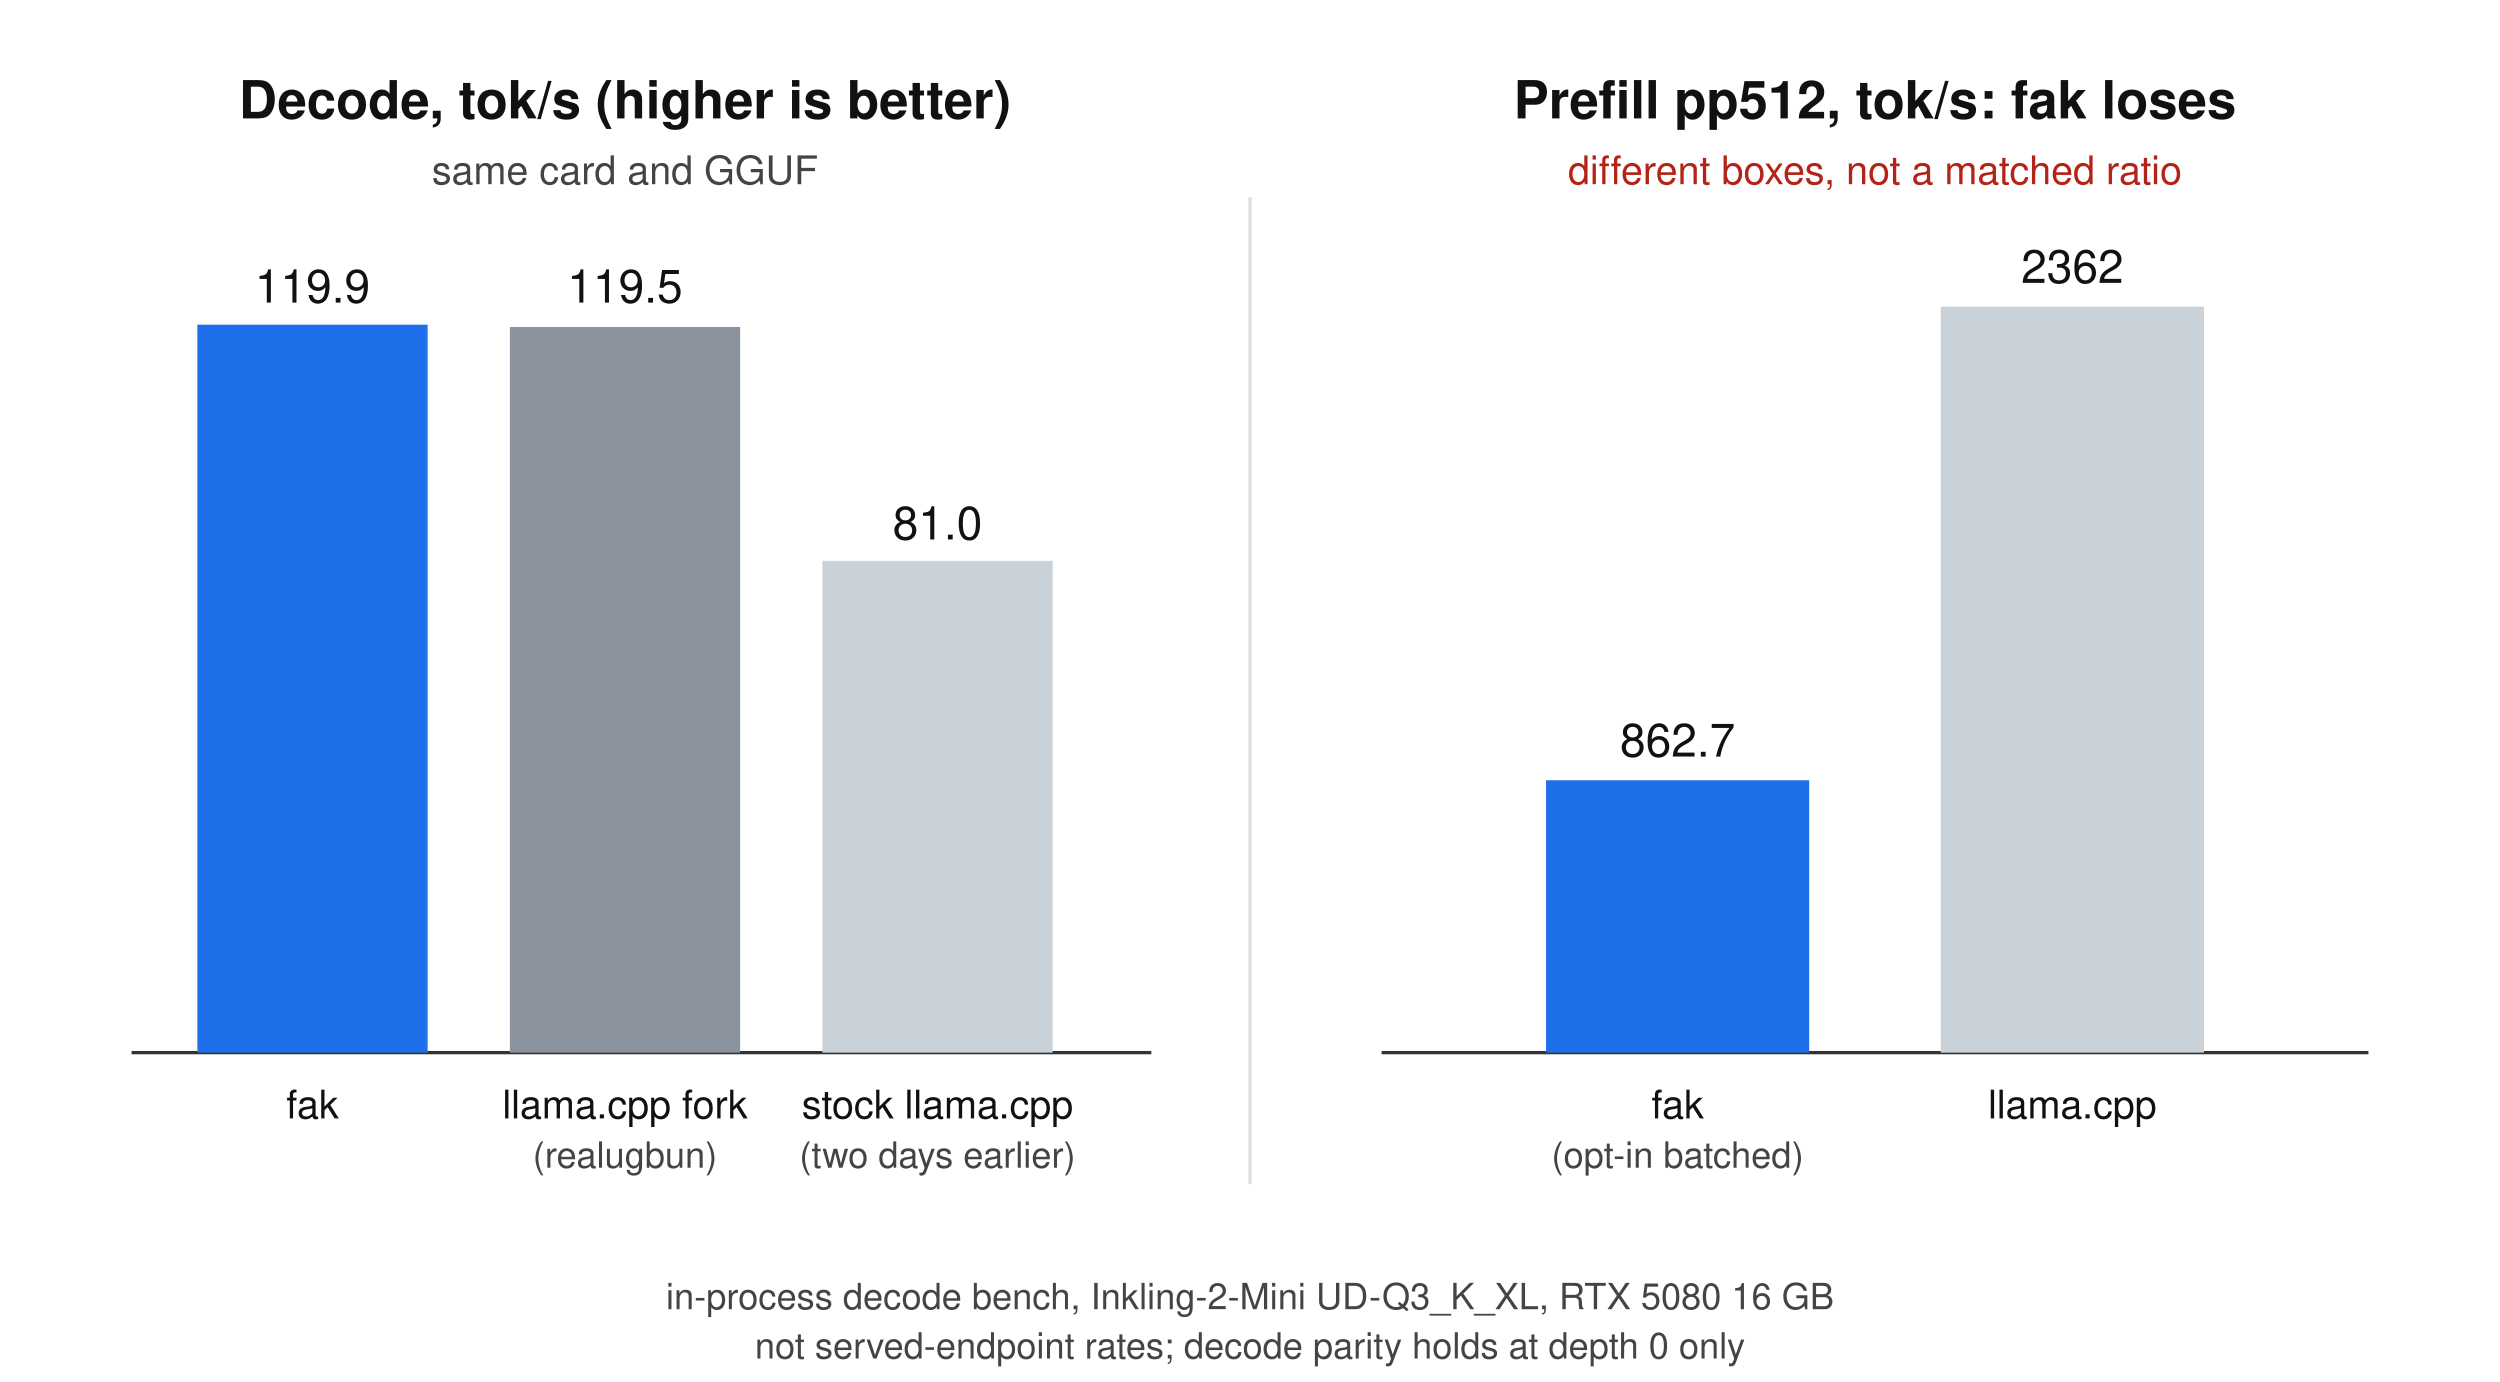
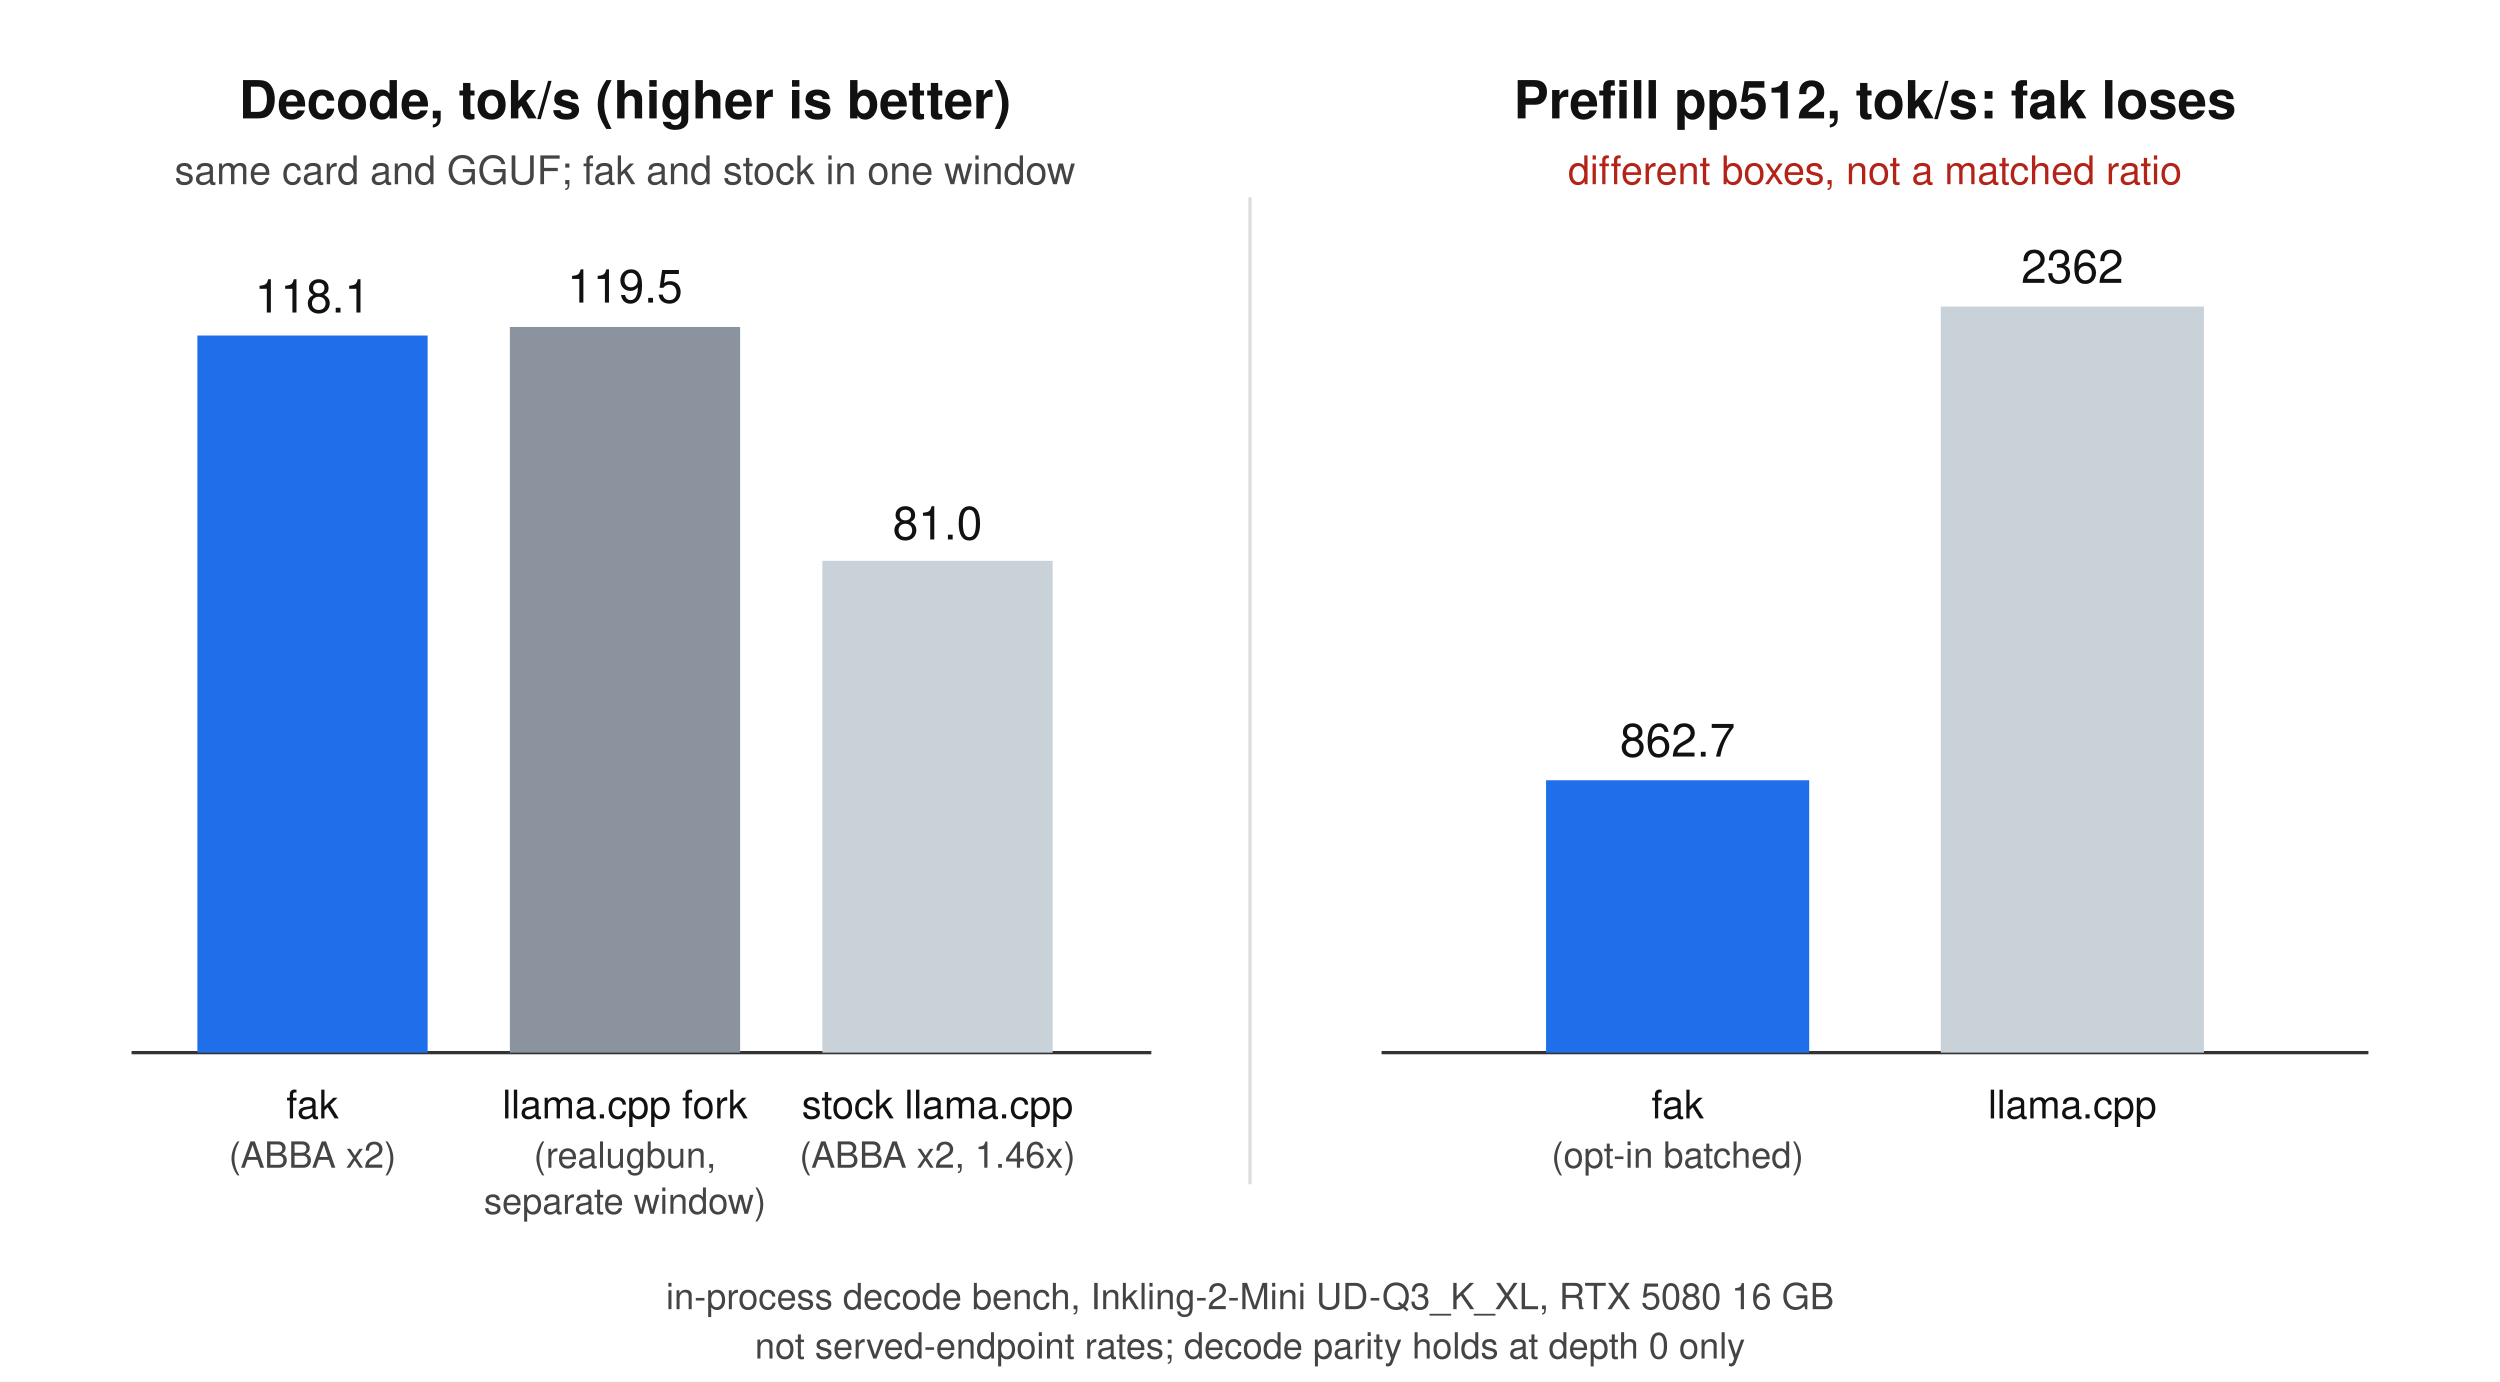
<svg xmlns="http://www.w3.org/2000/svg" viewBox="0 0 760 420" width="760" height="420" font-family="Helvetica, Arial, sans-serif">
  <rect width="760" height="420" fill="#ffffff" />
  <text x="190" y="36" font-size="16" font-weight="bold" text-anchor="middle" fill="#111">Decode, tok/s (higher is better)</text>
-   <text x="190" y="56" font-size="12" text-anchor="middle" fill="#444">same card and GGUF</text>
+   <text x="190" y="56" font-size="12" text-anchor="middle" fill="#444">same card and GGUF; fak and stock in one window</text>
  <line x1="40" y1="320" x2="350" y2="320" stroke="#333" />
-   <rect x="60" y="98.7" width="70" height="221.3" fill="#1f6feb" />
-   <text x="95" y="92" font-size="14" text-anchor="middle" fill="#111">119.9</text>
+   <rect x="60" y="102.0" width="70" height="218.0" fill="#1f6feb" />
+   <text x="95" y="95" font-size="14" text-anchor="middle" fill="#111">118.1</text>
  <text x="95" y="340" font-size="12" text-anchor="middle" fill="#111">fak</text>
+   <text x="95" y="355" font-size="11" text-anchor="middle" fill="#444">(ABBA x2)</text>
  <rect x="155" y="99.4" width="70" height="220.6" fill="#8b949e" />
  <text x="190" y="92" font-size="14" text-anchor="middle" fill="#111">119.5</text>
  <text x="190" y="340" font-size="12" text-anchor="middle" fill="#111">llama.cpp fork</text>
-   <text x="190" y="355" font-size="11" text-anchor="middle" fill="#444">(realugbun)</text>
+   <text x="190" y="355" font-size="11" text-anchor="middle" fill="#444">(realugbun,</text>
+   <text x="190" y="369" font-size="11" text-anchor="middle" fill="#444">separate window)</text>
  <rect x="250" y="170.5" width="70" height="149.5" fill="#c9d1d9" />
  <text x="285" y="164" font-size="14" text-anchor="middle" fill="#111">81.0</text>
  <text x="285" y="340" font-size="12" text-anchor="middle" fill="#111">stock llama.cpp</text>
-   <text x="285" y="355" font-size="11" text-anchor="middle" fill="#444">(two days earlier)</text>
+   <text x="285" y="355" font-size="11" text-anchor="middle" fill="#444">(ABBA x2, 1.46x)</text>
  <line x1="380" y1="60" x2="380" y2="360" stroke="#ddd" />
  <text x="570" y="36" font-size="16" font-weight="bold" text-anchor="middle" fill="#111">Prefill pp512, tok/s: fak loses</text>
  <text x="570" y="56" font-size="12" text-anchor="middle" fill="#b42318">different boxes, not a matched ratio</text>
  <line x1="420" y1="320" x2="720" y2="320" stroke="#333" />
  <rect x="470" y="237.2" width="80" height="82.8" fill="#1f6feb" />
  <text x="510" y="230" font-size="14" text-anchor="middle" fill="#111">862.7</text>
  <text x="510" y="340" font-size="12" text-anchor="middle" fill="#111">fak</text>
  <text x="510" y="355" font-size="11" text-anchor="middle" fill="#444">(opt-in batched)</text>
  <rect x="590" y="93.2" width="80" height="226.8" fill="#c9d1d9" />
  <text x="630" y="86" font-size="14" text-anchor="middle" fill="#111">2362</text>
  <text x="630" y="340" font-size="12" text-anchor="middle" fill="#111">llama.cpp</text>
  <text x="380" y="398" font-size="11" text-anchor="middle" fill="#444">in-process decode bench, Inkling-2-Mini UD-Q3_K_XL, RTX 5080 16 GB</text>
  <text x="380" y="413" font-size="11" text-anchor="middle" fill="#444">not served-endpoint rates; decode parity holds at depth 0 only</text>
</svg>
